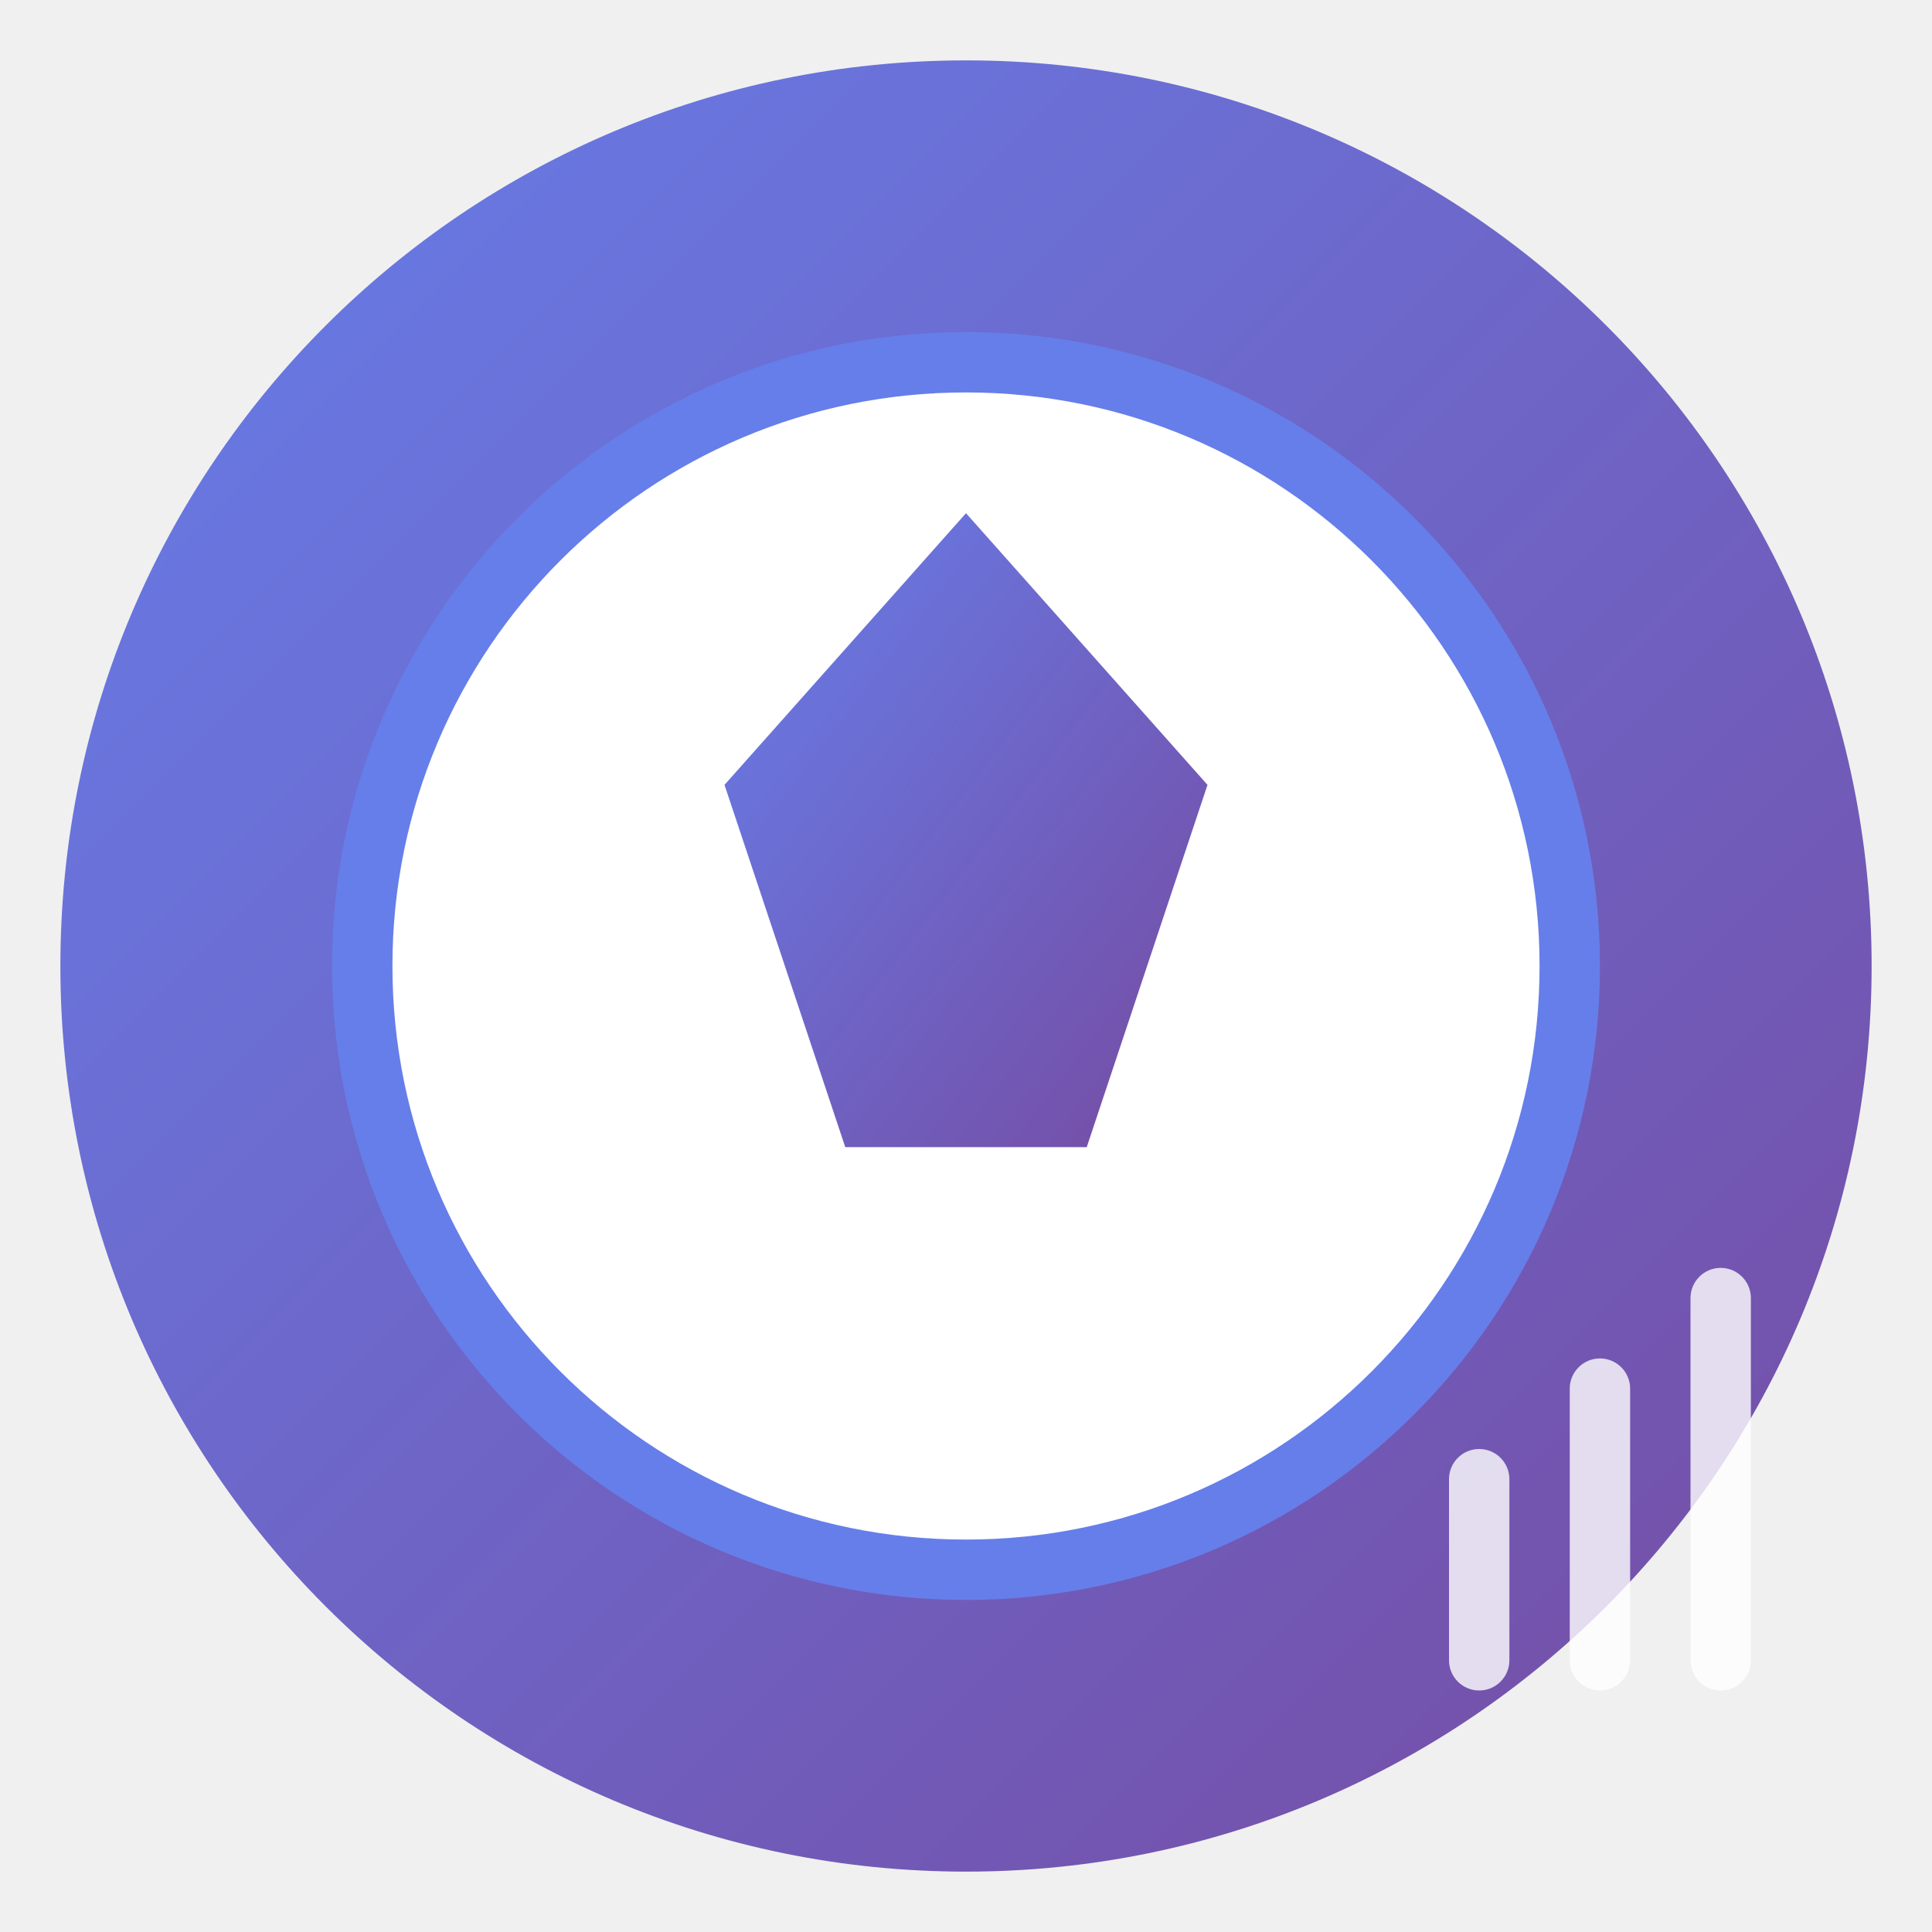
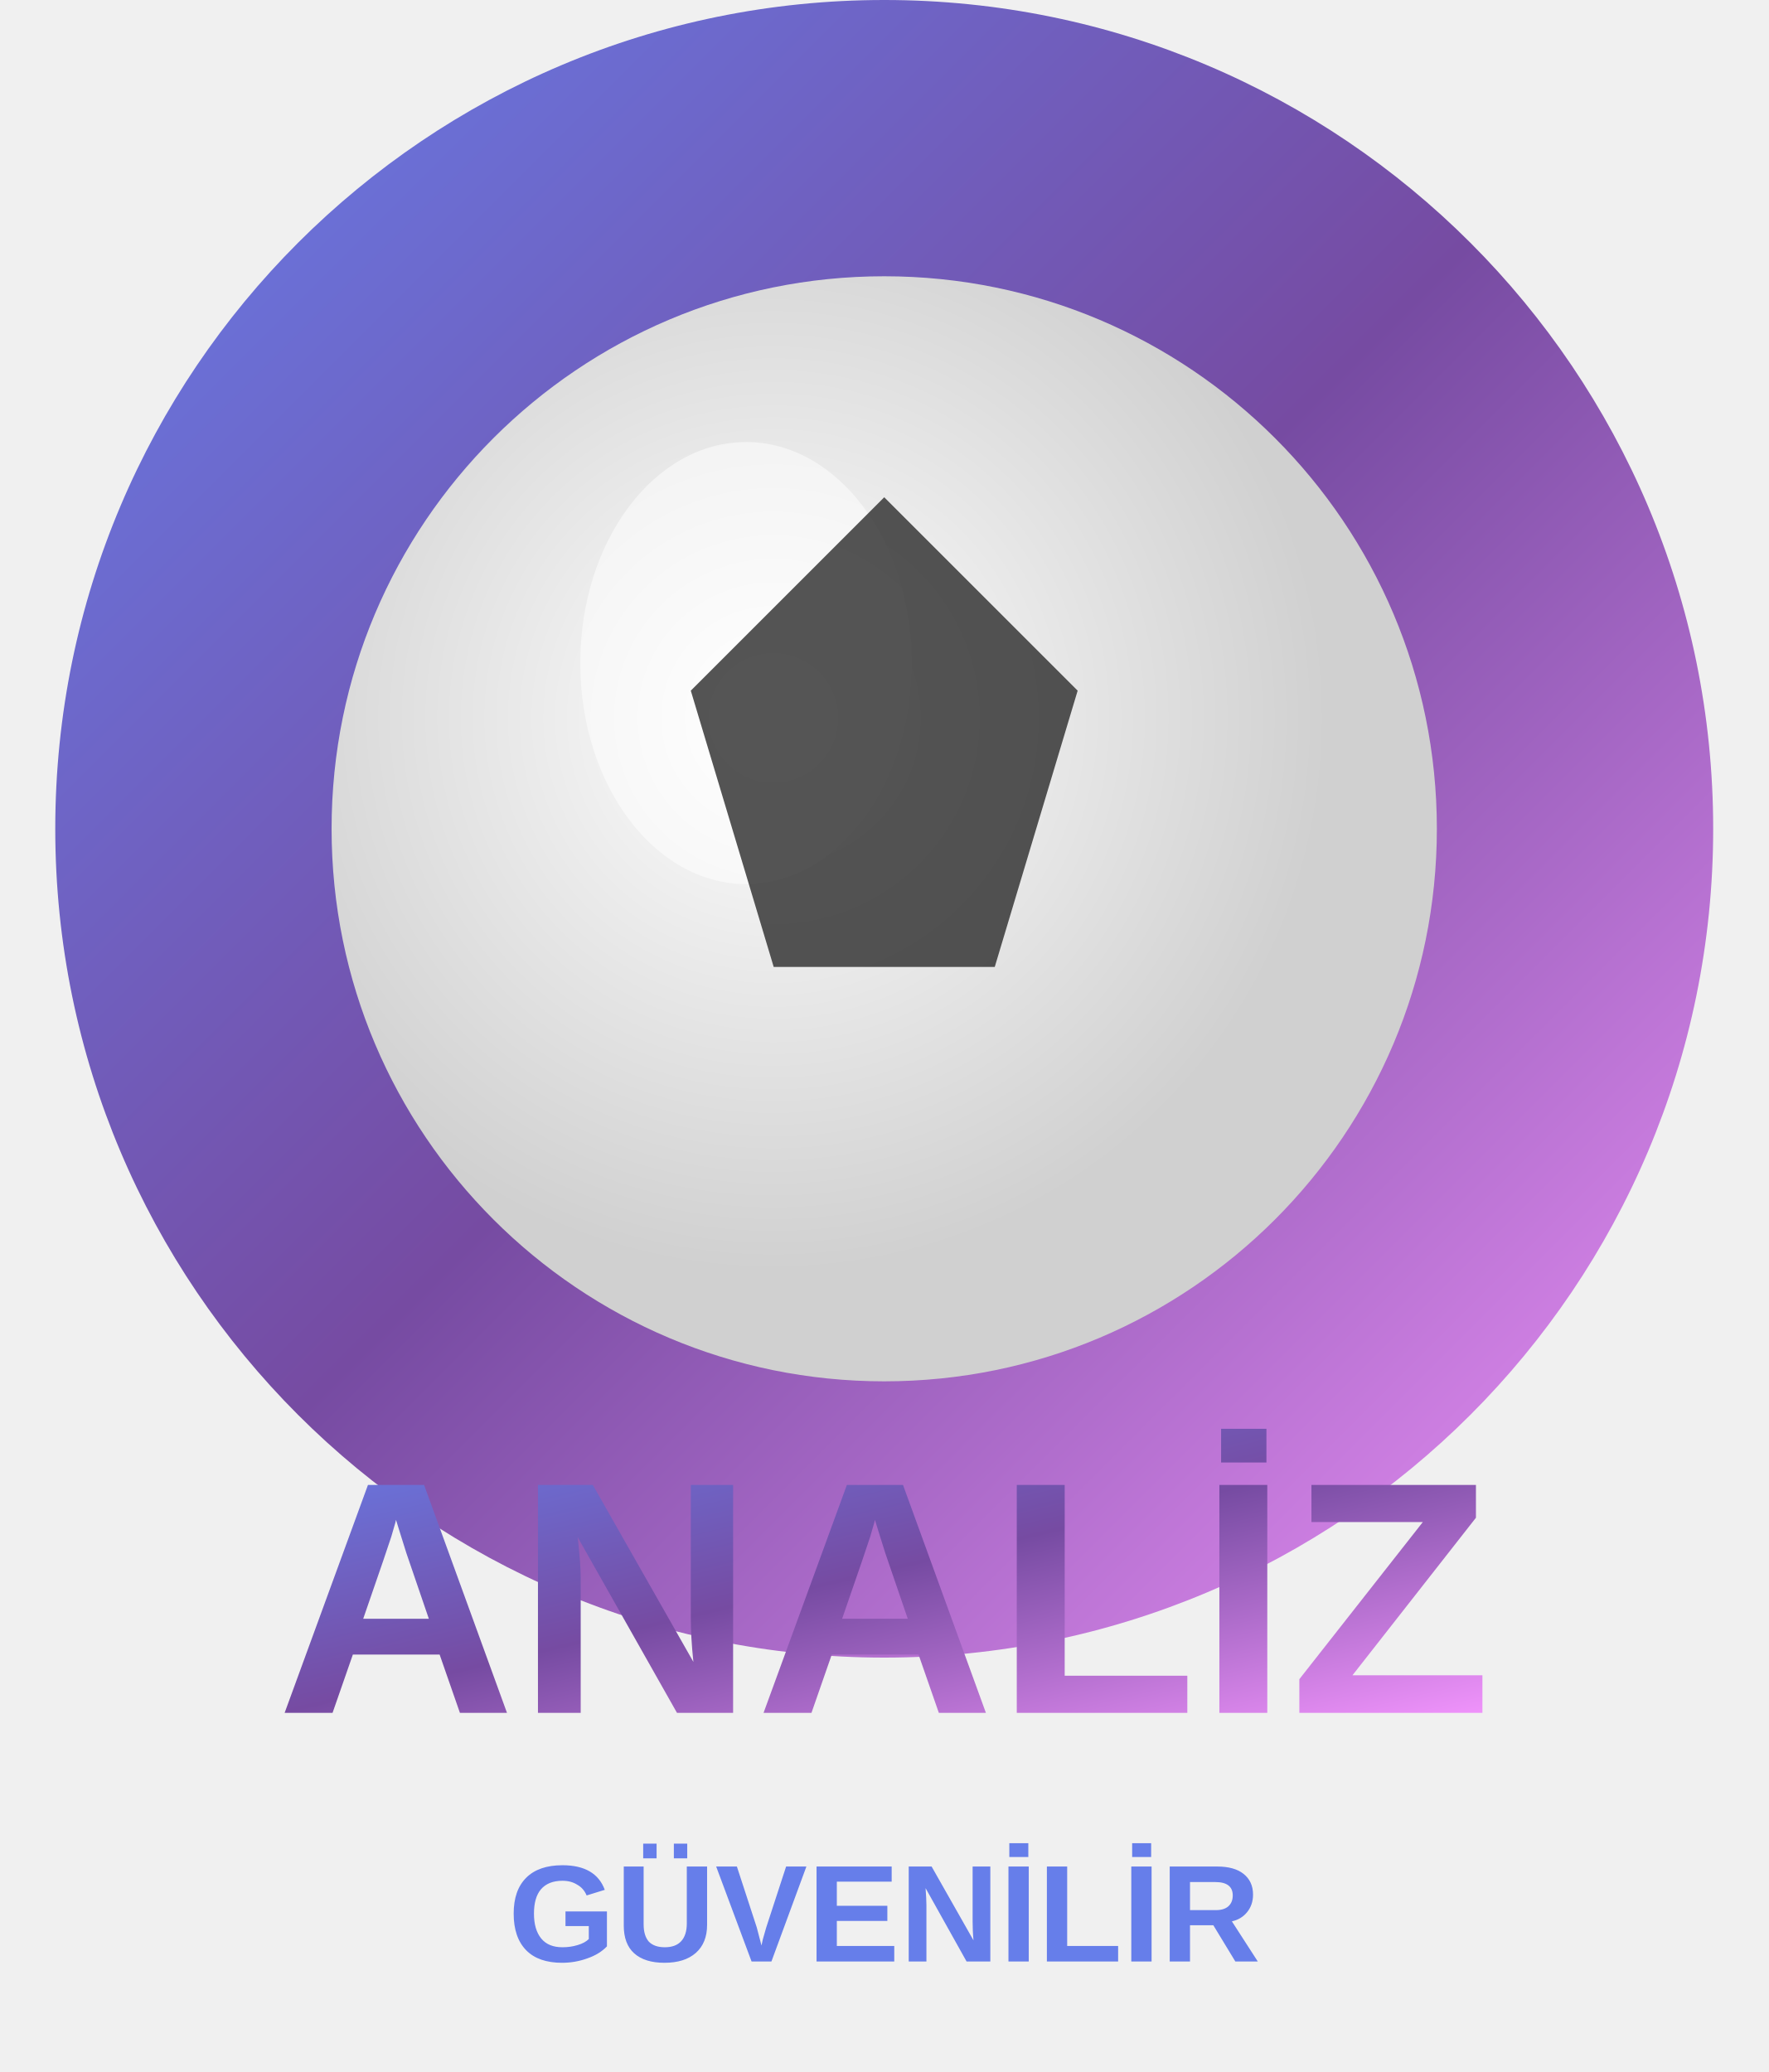
- <svg xmlns="http://www.w3.org/2000/svg" width="64" height="64" viewBox="0 0 64 64">
+ <svg xmlns="http://www.w3.org/2000/svg" width="64" height="75" viewBox="0 0 64 75">
  <defs>
-     <linearGradient id="grad1" x1="0%" y1="0%" x2="100%" y2="100%">
+     <linearGradient id="grad" x1="0%" y1="0%" x2="100%" y2="100%">
      <stop offset="0%" style="stop-color:#667eea;stop-opacity:1" />
-       <stop offset="100%" style="stop-color:#764ba2;stop-opacity:1" />
+       <stop offset="50%" style="stop-color:#764ba2;stop-opacity:1" />
+       <stop offset="100%" style="stop-color:#f093fb;stop-opacity:1" />
    </linearGradient>
+     <radialGradient id="ball" cx="40%" cy="40%">
+       <stop offset="0%" style="stop-color:#ffffff;stop-opacity:1" />
+       <stop offset="100%" style="stop-color:#d0d0d0;stop-opacity:1" />
+     </radialGradient>
  </defs>
-   <circle cx="32" cy="32" r="30" fill="url(#grad1)" />
-   <circle cx="32" cy="32" r="20" fill="white" stroke="#667eea" stroke-width="2" />
-   <polygon points="32,17 24,26 28,38 36,38 40,26" fill="url(#grad1)" />
-   <rect x="48" y="48" width="2" height="8" rx="1" fill="white" opacity="0.8" />
-   <rect x="52" y="45" width="2" height="11" rx="1" fill="white" opacity="0.8" />
-   <rect x="56" y="42" width="2" height="14" rx="1" fill="white" opacity="0.8" />
+   <circle cx="32" cy="30" r="30" fill="url(#grad)" />
+   <circle cx="32" cy="30" r="20" fill="url(#ball)" />
+   <ellipse cx="27" cy="24" rx="6" ry="8" fill="white" opacity="0.5" />
+   <polygon points="32,18 25,25 28,35 36,35 39,25" fill="#2a2a2a" opacity="0.8" />
+   <text x="32" y="62" font-family="Arial" font-size="12" font-weight="900" fill="url(#grad)" text-anchor="middle">ANALİZ</text>
+   <text x="32" y="71" font-family="Arial" font-size="5" font-weight="600" fill="#667eea" text-anchor="middle">GÜVENİLİR</text>
</svg>
